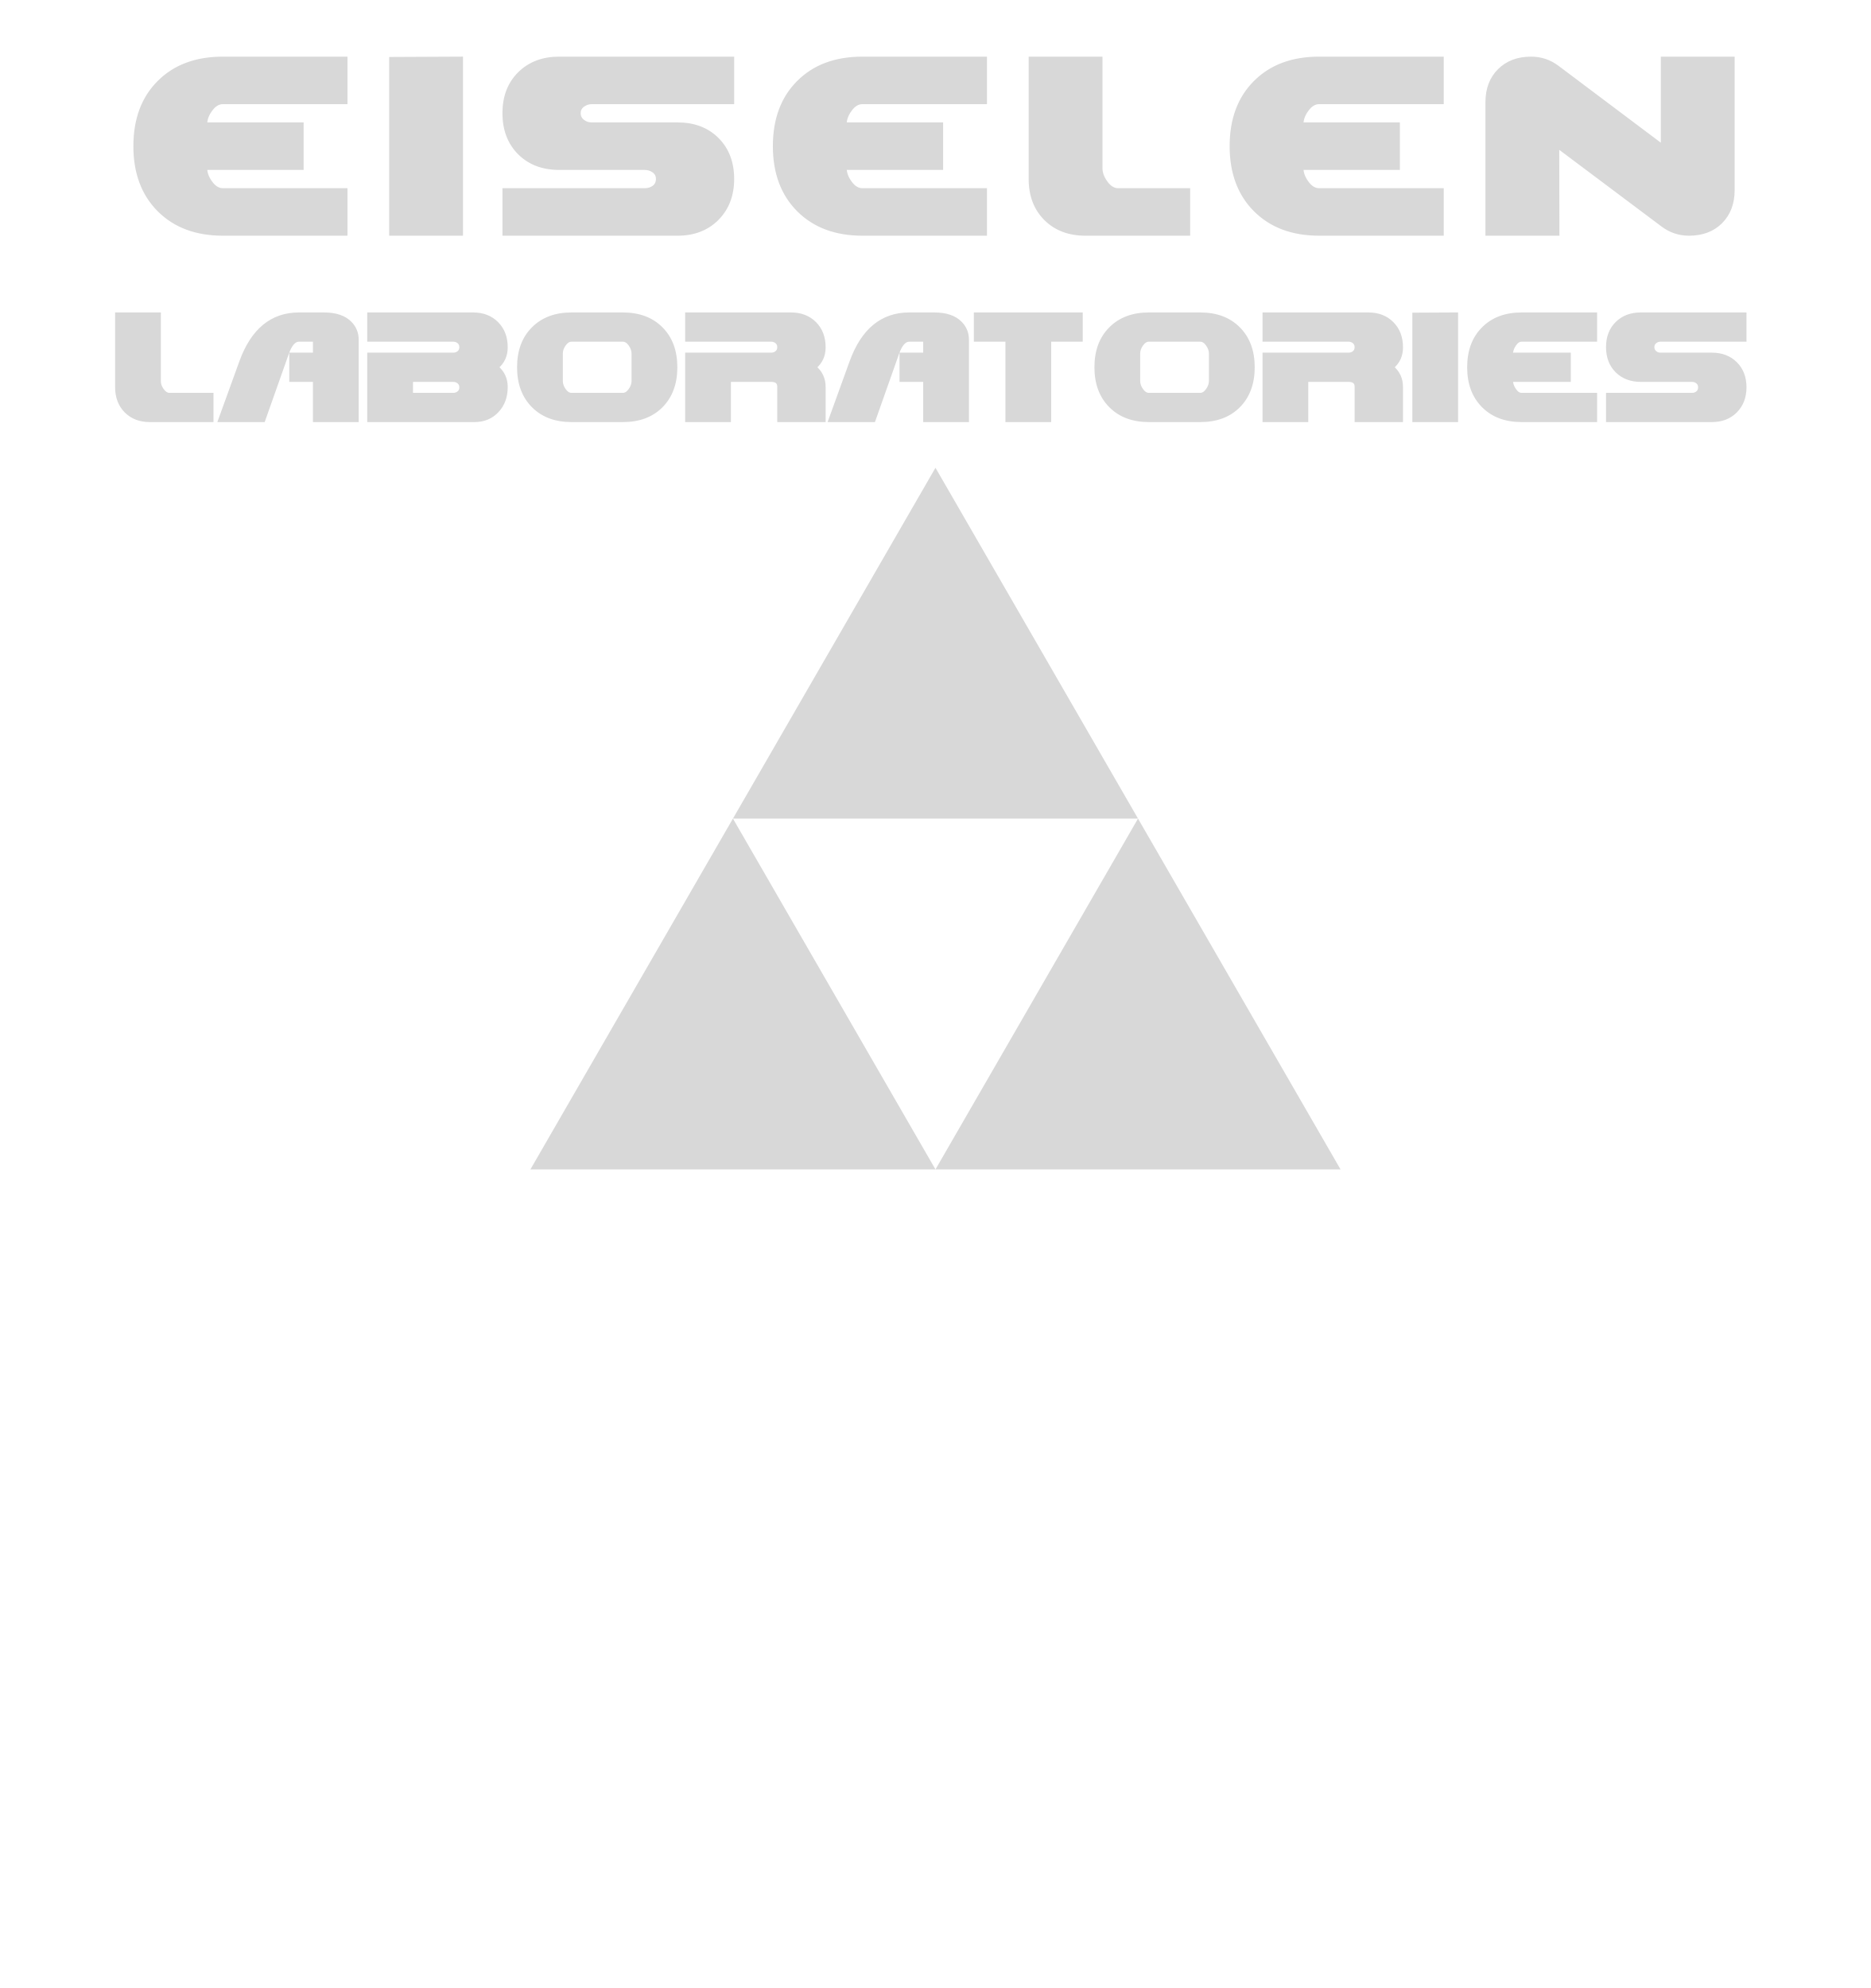
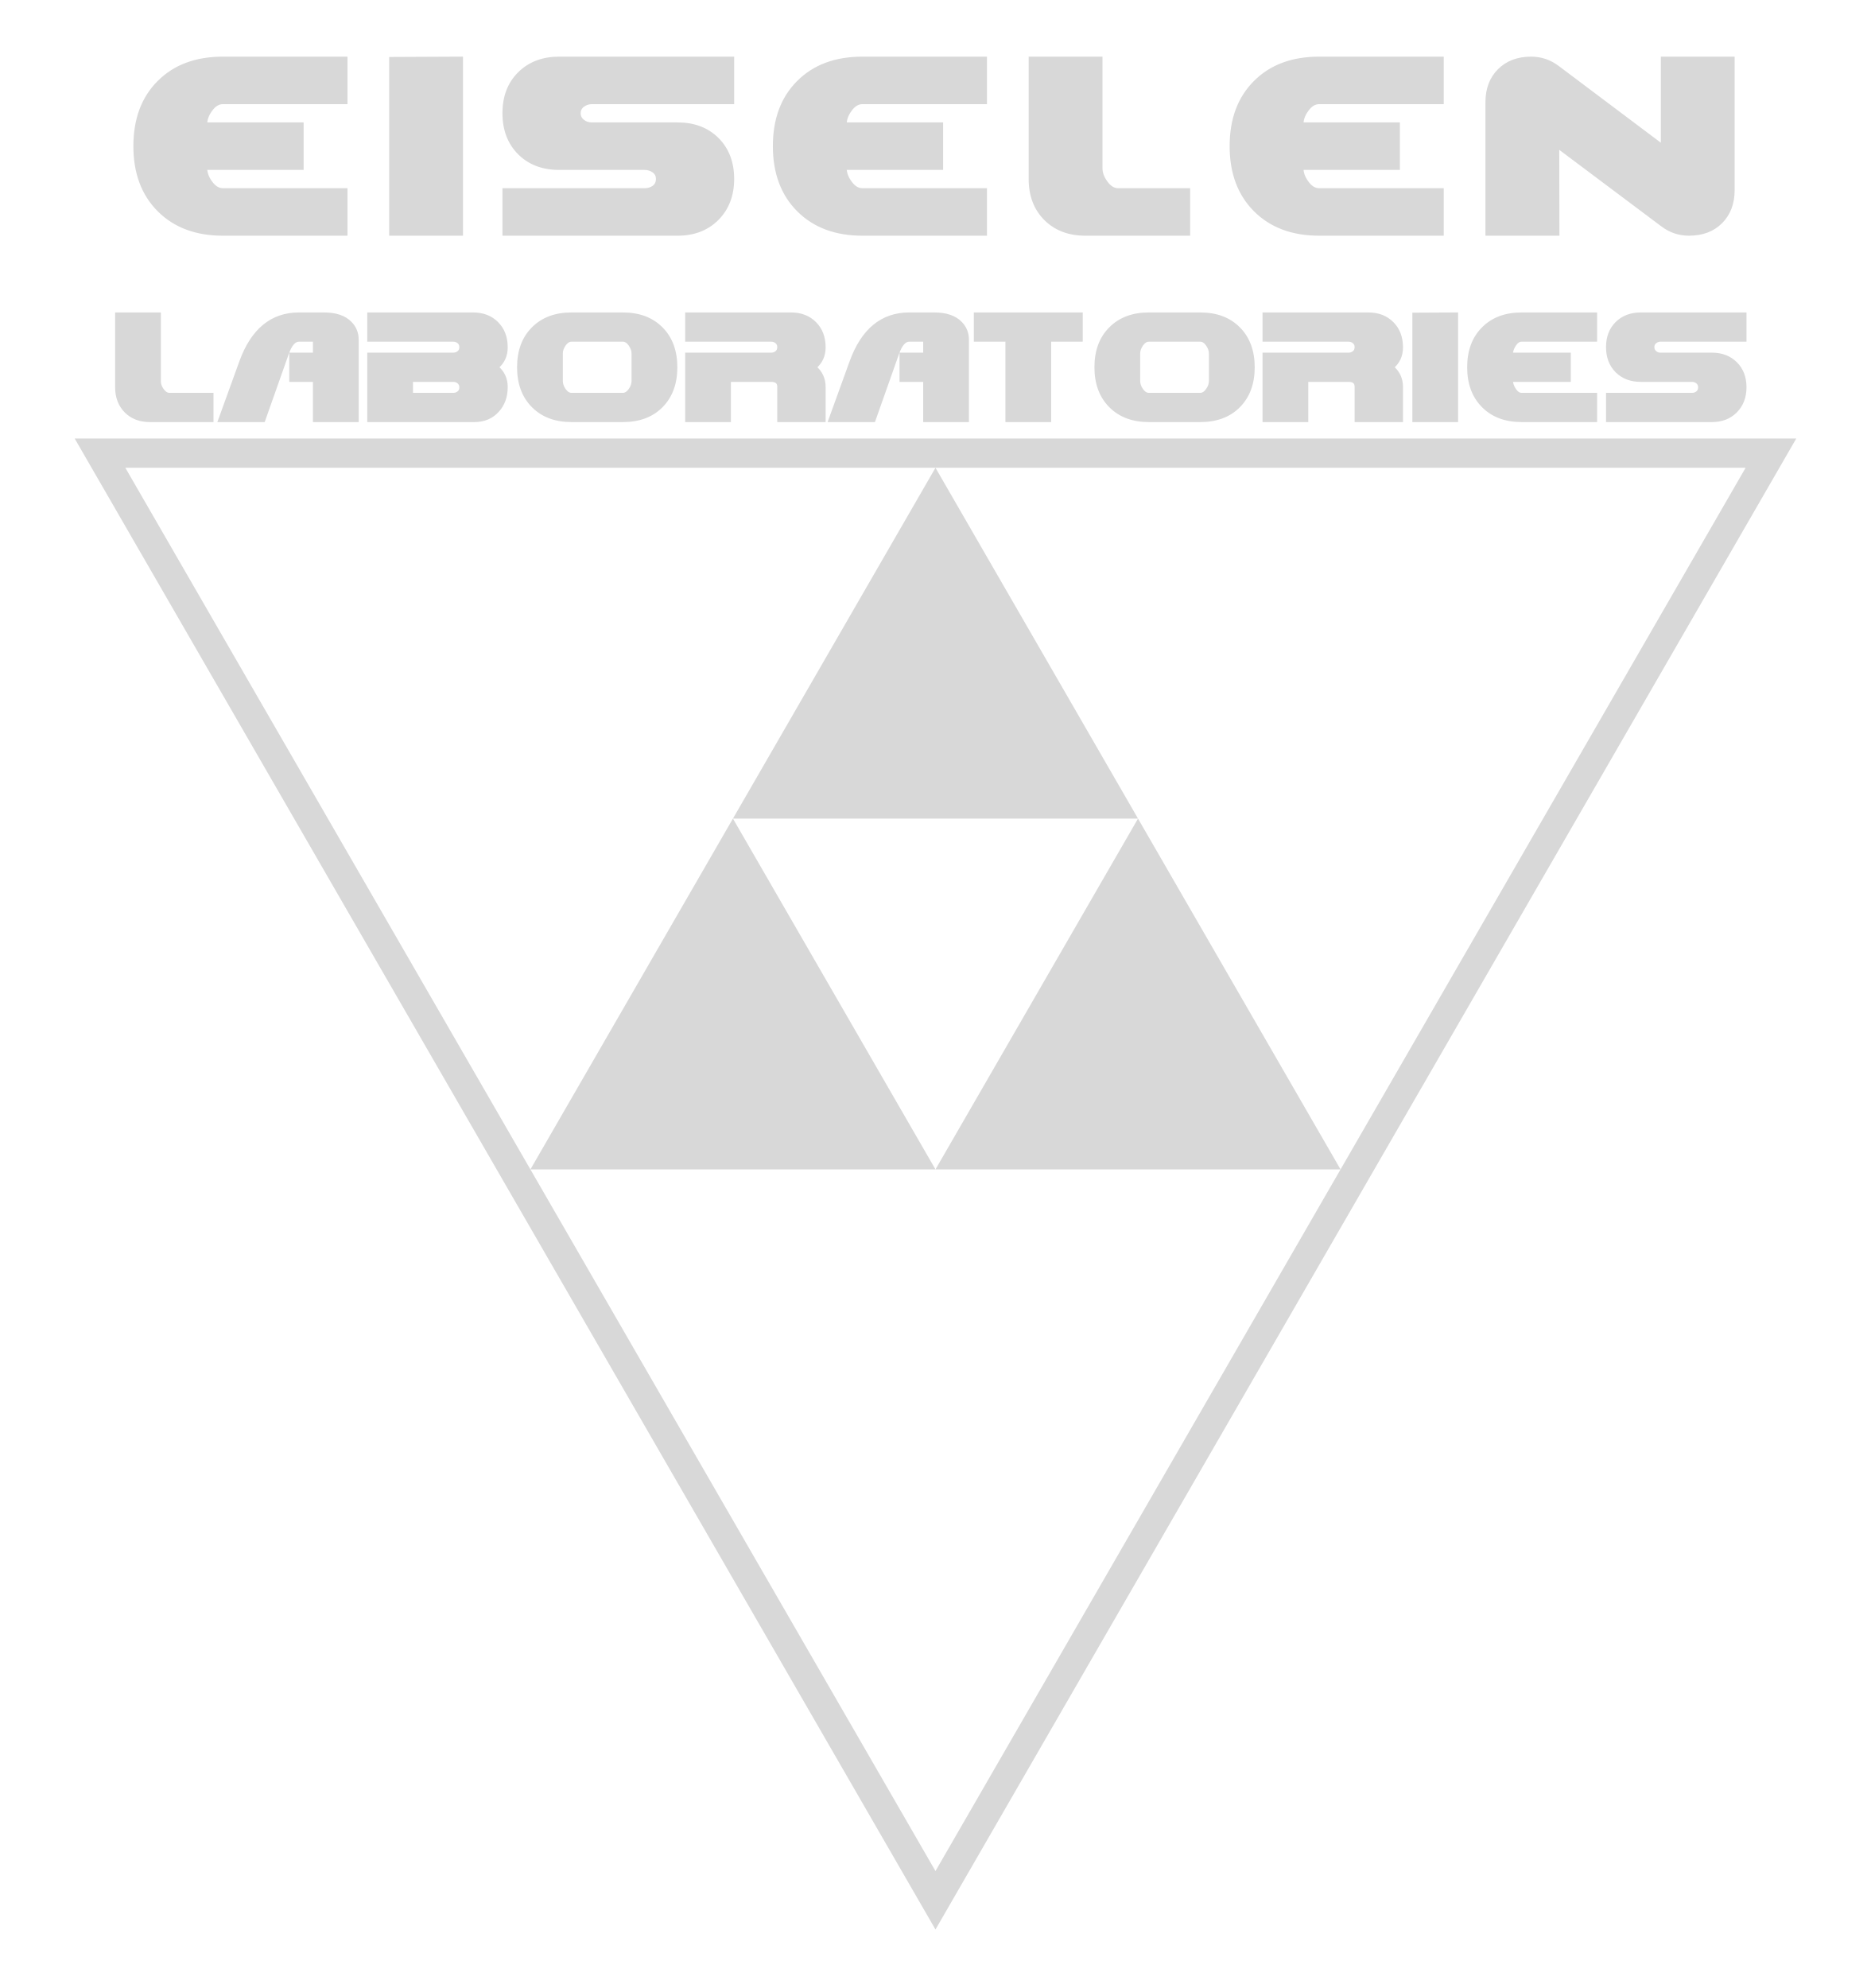
<svg xmlns="http://www.w3.org/2000/svg" version="1.1" baseProfile="full" height="544" width="512">
  <path fill="rgb(216,216,216)" stroke="rgb(216,216,216)" stroke-width="1" d=" M 94.59,64.00 C 94.59,64.00 61.00,64.00 61.00,64.00 53.70,64.00 47.87,61.82 43.52,57.47 39.17,53.12 37.00,47.29 37.00,40.00 37.00,32.68 39.16,26.85 43.50,22.52 47.83,18.17 53.66,16.00 61.00,16.00 61.00,16.00 94.59,16.00 94.59,16.00 94.59,16.00 94.59,28.00 94.59,28.00 94.59,28.00 61.00,28.00 61.00,28.00 59.72,28.00 58.58,28.70 57.59,30.11 56.66,31.39 56.20,32.69 56.20,34.00 56.20,34.00 82.59,34.00 82.59,34.00 82.59,34.00 82.59,46.00 82.59,46.00 82.59,46.00 56.20,46.00 56.20,46.00 56.20,47.31 56.66,48.61 57.59,49.89 58.58,51.30 59.72,52.00 61.00,52.00 61.00,52.00 94.59,52.00 94.59,52.00 94.59,52.00 94.59,64.00 94.59,64.00 Z M 126.20,64.00 C 126.20,64.00 107.00,64.00 107.00,64.00 107.00,64.00 107.00,16.09 107.00,16.09 107.00,16.09 126.20,16.00 126.20,16.00 126.20,16.00 126.20,64.00 126.20,64.00 Z M 200.41,48.97 C 200.41,53.42 199.02,57.04 196.25,59.83 193.48,62.61 189.87,64.00 185.42,64.00 185.42,64.00 138.00,64.00 138.00,64.00 138.00,64.00 138.00,52.00 138.00,52.00 138.00,52.00 176.41,52.00 176.41,52.00 177.39,52.00 178.24,51.74 178.94,51.22 179.64,50.69 180.00,49.94 180.00,48.97 180.00,48.04 179.64,47.32 178.92,46.80 178.20,46.27 177.36,46.00 176.41,46.00 176.41,46.00 153.03,46.00 153.03,46.00 148.54,46.00 144.91,44.62 142.14,41.86 139.38,39.09 138.00,35.46 138.00,30.97 138.00,26.49 139.38,22.88 142.16,20.12 144.93,17.38 148.55,16.00 153.03,16.00 153.03,16.00 200.41,16.00 200.41,16.00 200.41,16.00 200.41,28.00 200.41,28.00 200.41,28.00 162.00,28.00 162.00,28.00 161.07,28.00 160.24,28.27 159.50,28.81 158.77,29.36 158.41,30.07 158.41,30.97 158.41,31.91 158.79,32.66 159.56,33.23 160.23,33.75 161.04,34.00 162.00,34.00 162.00,34.00 185.44,34.00 185.44,34.00 189.91,34.00 193.53,35.38 196.28,38.12 199.03,40.88 200.41,44.49 200.41,48.97 Z M 269.59,64.00 C 269.59,64.00 236.00,64.00 236.00,64.00 228.70,64.00 222.87,61.82 218.52,57.47 214.17,53.12 212.00,47.29 212.00,40.00 212.00,32.68 214.16,26.85 218.50,22.52 222.83,18.17 228.66,16.00 236.00,16.00 236.00,16.00 269.59,16.00 269.59,16.00 269.59,16.00 269.59,28.00 269.59,28.00 269.59,28.00 236.00,28.00 236.00,28.00 234.72,28.00 233.58,28.70 232.59,30.11 231.66,31.39 231.20,32.69 231.20,34.00 231.20,34.00 257.59,34.00 257.59,34.00 257.59,34.00 257.59,46.00 257.59,46.00 257.59,46.00 231.20,46.00 231.20,46.00 231.20,47.31 231.66,48.61 232.59,49.89 233.58,51.30 234.72,52.00 236.00,52.00 236.00,52.00 269.59,52.00 269.59,52.00 269.59,52.00 269.59,64.00 269.59,64.00 Z M 325.20,64.00 C 325.20,64.00 297.03,64.00 297.03,64.00 292.54,64.00 288.91,62.62 286.14,59.86 283.38,57.09 282.00,53.46 282.00,48.97 282.00,48.97 282.00,16.00 282.00,16.00 282.00,16.00 301.20,16.00 301.20,16.00 301.20,16.00 301.20,46.00 301.20,46.00 301.20,47.31 301.66,48.61 302.59,49.89 303.58,51.30 304.72,52.00 306.00,52.00 306.00,52.00 325.20,52.00 325.20,52.00 325.20,52.00 325.20,64.00 325.20,64.00 Z M 394.59,64.00 C 394.59,64.00 361.00,64.00 361.00,64.00 353.70,64.00 347.87,61.82 343.52,57.47 339.17,53.12 337.00,47.29 337.00,40.00 337.00,32.68 339.16,26.85 343.50,22.52 347.83,18.17 353.66,16.00 361.00,16.00 361.00,16.00 394.59,16.00 394.59,16.00 394.59,16.00 394.59,28.00 394.59,28.00 394.59,28.00 361.00,28.00 361.00,28.00 359.72,28.00 358.58,28.70 357.59,30.11 356.66,31.39 356.20,32.69 356.20,34.00 356.20,34.00 382.59,34.00 382.59,34.00 382.59,34.00 382.59,46.00 382.59,46.00 382.59,46.00 356.20,46.00 356.20,46.00 356.20,47.31 356.66,48.61 357.59,49.89 358.58,51.30 359.72,52.00 361.00,52.00 361.00,52.00 394.59,52.00 394.59,52.00 394.59,52.00 394.59,64.00 394.59,64.00 Z M 474.20,52.00 C 474.20,55.62 473.10,58.52 470.91,60.72 468.72,62.91 465.82,64.00 462.20,64.00 459.55,64.00 457.14,63.20 455.00,61.59 455.00,61.59 426.20,40.00 426.20,40.00 426.20,40.00 426.25,64.00 426.25,64.00 426.25,64.00 407.00,64.00 407.00,64.00 407.00,64.00 407.00,28.00 407.00,28.00 407.00,24.39 408.09,21.48 410.28,19.30 412.48,17.10 415.38,16.00 419.00,16.00 421.66,16.00 424.05,16.80 426.20,18.41 426.20,18.41 455.00,40.05 455.00,40.05 455.00,40.05 455.00,16.00 455.00,16.00 455.00,16.00 474.20,16.00 474.20,16.00 474.20,16.00 474.20,52.00 474.20,52.00 Z M 57.92,115.00 C 57.92,115.00 41.02,115.00 41.02,115.00 38.33,115.00 36.15,114.17 34.48,112.50 32.83,110.82 32.00,108.63 32.00,105.92 32.00,105.92 32.00,86.00 32.00,86.00 32.00,86.00 43.52,86.00 43.52,86.00 43.52,86.00 43.52,104.33 43.52,104.33 43.52,105.13 43.79,105.92 44.34,106.70 44.95,107.57 45.63,108.00 46.39,108.00 46.39,108.00 57.92,108.00 57.92,108.00 57.92,108.00 57.92,115.00 57.92,115.00 Z M 97.66,115.00 C 97.66,115.00 86.14,115.00 86.14,115.00 86.14,115.00 86.14,104.00 86.14,104.00 86.14,104.00 79.66,104.00 79.66,104.00 79.66,104.00 79.66,97.00 79.66,97.00 79.66,97.00 86.14,97.00 86.14,97.00 86.14,97.00 86.14,93.00 86.14,93.00 86.14,93.00 81.81,93.00 81.81,93.00 80.51,93.00 79.43,94.23 78.56,96.67 78.56,96.67 72.08,115.00 72.08,115.00 72.08,115.00 60.19,115.00 60.19,115.00 60.19,115.00 65.97,99.05 65.97,99.05 69.12,90.35 74.41,86.00 81.81,86.00 81.81,86.00 88.64,86.00 88.64,86.00 91.87,86.00 94.27,86.81 95.84,88.44 97.05,89.67 97.66,91.19 97.66,93.00 97.66,93.00 97.66,115.00 97.66,115.00 Z M 138.44,105.92 C 138.44,108.55 137.65,110.70 136.08,112.39 134.48,114.13 132.39,115.00 129.80,115.00 129.80,115.00 101.00,115.00 101.00,115.00 101.00,115.00 101.00,97.00 101.00,97.00 101.00,97.00 124.05,97.00 124.05,97.00 124.64,97.00 125.14,96.82 125.56,96.47 125.99,96.12 126.20,95.62 126.20,94.98 126.20,94.37 125.98,93.89 125.55,93.53 125.12,93.18 124.62,93.00 124.05,93.00 124.05,93.00 101.00,93.00 101.00,93.00 101.00,93.00 101.00,86.00 101.00,86.00 101.00,86.00 129.45,86.00 129.45,86.00 132.14,86.00 134.30,86.84 135.95,88.50 137.61,90.16 138.44,92.34 138.44,95.05 138.44,97.31 137.60,99.12 135.94,100.50 137.60,101.88 138.44,103.68 138.44,105.92 Z M 124.05,108.00 C 124.64,108.00 125.14,107.82 125.56,107.47 125.99,107.12 126.20,106.62 126.20,105.98 126.20,105.37 125.98,104.89 125.55,104.53 125.12,104.18 124.62,104.00 124.05,104.00 124.05,104.00 112.52,104.00 112.52,104.00 112.52,104.00 112.52,108.00 112.52,108.00 112.52,108.00 124.05,108.00 124.05,108.00 Z M 184.86,100.50 C 184.86,104.93 183.55,108.45 180.95,111.08 178.35,113.70 174.85,115.00 170.45,115.00 170.45,115.00 156.41,115.00 156.41,115.00 152.02,115.00 148.52,113.69 145.91,111.06 143.30,108.43 142.00,104.91 142.00,100.50 142.00,96.07 143.30,92.55 145.91,89.94 148.51,87.31 152.01,86.00 156.41,86.00 156.41,86.00 170.45,86.00 170.45,86.00 174.85,86.00 178.35,87.31 180.95,89.94 183.55,92.55 184.86,96.07 184.86,100.50 Z M 173.33,104.25 C 173.33,104.25 173.33,96.75 173.33,96.75 173.33,95.93 173.05,95.12 172.50,94.31 171.89,93.44 171.21,93.00 170.45,93.00 170.45,93.00 156.39,93.00 156.39,93.00 155.63,93.00 154.95,93.44 154.34,94.31 153.79,95.12 153.52,95.93 153.52,96.75 153.52,96.75 153.52,104.25 153.52,104.25 153.52,105.07 153.79,105.89 154.34,106.69 154.95,107.56 155.63,108.00 156.39,108.00 156.39,108.00 170.45,108.00 170.45,108.00 171.21,108.00 171.89,107.56 172.50,106.69 173.05,105.89 173.33,105.07 173.33,104.25 Z M 225.44,115.00 C 225.44,115.00 213.20,115.00 213.20,115.00 213.20,115.00 213.20,105.81 213.20,105.81 213.20,104.61 212.48,104.00 211.05,104.00 211.05,104.00 199.52,104.00 199.52,104.00 199.52,104.00 199.52,115.00 199.52,115.00 199.52,115.00 188.00,115.00 188.00,115.00 188.00,115.00 188.00,97.00 188.00,97.00 188.00,97.00 211.05,97.00 211.05,97.00 211.64,97.00 212.14,96.82 212.56,96.47 212.99,96.12 213.20,95.62 213.20,94.98 213.20,94.37 212.98,93.89 212.55,93.53 212.12,93.18 211.62,93.00 211.05,93.00 211.05,93.00 188.00,93.00 188.00,93.00 188.00,93.00 188.00,86.00 188.00,86.00 188.00,86.00 216.45,86.00 216.45,86.00 219.14,86.00 221.30,86.84 222.95,88.50 224.61,90.16 225.44,92.34 225.44,95.05 225.44,97.31 224.60,99.12 222.94,100.50 224.60,101.88 225.44,103.68 225.44,105.92 225.44,105.92 225.44,115.00 225.44,115.00 Z M 264.66,115.00 C 264.66,115.00 253.14,115.00 253.14,115.00 253.14,115.00 253.14,104.00 253.14,104.00 253.14,104.00 246.66,104.00 246.66,104.00 246.66,104.00 246.66,97.00 246.66,97.00 246.66,97.00 253.14,97.00 253.14,97.00 253.14,97.00 253.14,93.00 253.14,93.00 253.14,93.00 248.81,93.00 248.81,93.00 247.51,93.00 246.43,94.23 245.56,96.67 245.56,96.67 239.08,115.00 239.08,115.00 239.08,115.00 227.19,115.00 227.19,115.00 227.19,115.00 232.97,99.05 232.97,99.05 236.12,90.35 241.41,86.00 248.81,86.00 248.81,86.00 255.64,86.00 255.64,86.00 258.87,86.00 261.27,86.81 262.84,88.44 264.05,89.67 264.66,91.19 264.66,93.00 264.66,93.00 264.66,115.00 264.66,115.00 Z M 295.80,93.00 C 295.80,93.00 287.16,93.00 287.16,93.00 287.16,93.00 287.16,115.00 287.16,115.00 287.16,115.00 275.64,115.00 275.64,115.00 275.64,115.00 275.64,93.00 275.64,93.00 275.64,93.00 267.00,93.00 267.00,93.00 267.00,93.00 267.00,86.00 267.00,86.00 267.00,86.00 295.80,86.00 295.80,86.00 295.80,86.00 295.80,93.00 295.80,93.00 Z M 342.86,100.50 C 342.86,104.93 341.55,108.45 338.95,111.08 336.35,113.70 332.85,115.00 328.45,115.00 328.45,115.00 314.41,115.00 314.41,115.00 310.02,115.00 306.52,113.69 303.91,111.06 301.30,108.43 300.00,104.91 300.00,100.50 300.00,96.07 301.30,92.55 303.91,89.94 306.51,87.31 310.01,86.00 314.41,86.00 314.41,86.00 328.45,86.00 328.45,86.00 332.85,86.00 336.35,87.31 338.95,89.94 341.55,92.55 342.86,96.07 342.86,100.50 Z M 331.33,104.25 C 331.33,104.25 331.33,96.75 331.33,96.75 331.33,95.93 331.05,95.12 330.50,94.31 329.89,93.44 329.21,93.00 328.45,93.00 328.45,93.00 314.39,93.00 314.39,93.00 313.63,93.00 312.95,93.44 312.34,94.31 311.79,95.12 311.52,95.93 311.52,96.75 311.52,96.75 311.52,104.25 311.52,104.25 311.52,105.07 311.79,105.89 312.34,106.69 312.95,107.56 313.63,108.00 314.39,108.00 314.39,108.00 328.45,108.00 328.45,108.00 329.21,108.00 329.89,107.56 330.50,106.69 331.05,105.89 331.33,105.07 331.33,104.25 Z M 383.44,115.00 C 383.44,115.00 371.20,115.00 371.20,115.00 371.20,115.00 371.20,105.81 371.20,105.81 371.20,104.61 370.48,104.00 369.05,104.00 369.05,104.00 357.52,104.00 357.52,104.00 357.52,104.00 357.52,115.00 357.52,115.00 357.52,115.00 346.00,115.00 346.00,115.00 346.00,115.00 346.00,97.00 346.00,97.00 346.00,97.00 369.05,97.00 369.05,97.00 369.64,97.00 370.14,96.82 370.56,96.47 370.99,96.12 371.20,95.62 371.20,94.98 371.20,94.37 370.98,93.89 370.55,93.53 370.12,93.18 369.62,93.00 369.05,93.00 369.05,93.00 346.00,93.00 346.00,93.00 346.00,93.00 346.00,86.00 346.00,86.00 346.00,86.00 374.45,86.00 374.45,86.00 377.14,86.00 379.30,86.84 380.95,88.50 382.61,90.16 383.44,92.34 383.44,95.05 383.44,97.31 382.60,99.12 380.94,100.50 382.60,101.88 383.44,103.68 383.44,105.92 383.44,105.92 383.44,115.00 383.44,115.00 Z M 398.52,115.00 C 398.52,115.00 387.00,115.00 387.00,115.00 387.00,115.00 387.00,86.06 387.00,86.06 387.00,86.06 398.52,86.00 398.52,86.00 398.52,86.00 398.52,115.00 398.52,115.00 Z M 436.56,115.00 C 436.56,115.00 416.41,115.00 416.41,115.00 412.02,115.00 408.52,113.69 405.91,111.06 403.30,108.43 402.00,104.91 402.00,100.50 402.00,96.07 403.30,92.55 405.91,89.94 408.51,87.31 412.01,86.00 416.41,86.00 416.41,86.00 436.56,86.00 436.56,86.00 436.56,86.00 436.56,93.00 436.56,93.00 436.56,93.00 416.39,93.00 416.39,93.00 415.63,93.00 414.95,93.47 414.34,94.41 413.79,95.26 413.52,96.12 413.52,97.00 413.52,97.00 429.36,97.00 429.36,97.00 429.36,97.00 429.36,104.00 429.36,104.00 429.36,104.00 413.52,104.00 413.52,104.00 413.52,104.88 413.79,105.74 414.34,106.59 414.95,107.53 415.63,108.00 416.39,108.00 416.39,108.00 436.56,108.00 436.56,108.00 436.56,108.00 436.56,115.00 436.56,115.00 Z M 477.44,105.98 C 477.44,108.65 476.60,110.82 474.94,112.50 473.28,114.17 471.12,115.00 468.45,115.00 468.45,115.00 440.00,115.00 440.00,115.00 440.00,115.00 440.00,108.00 440.00,108.00 440.00,108.00 463.05,108.00 463.05,108.00 463.64,108.00 464.14,107.82 464.56,107.47 464.99,107.12 465.20,106.62 465.20,105.98 465.20,105.37 464.98,104.89 464.55,104.53 464.12,104.18 463.62,104.00 463.05,104.00 463.05,104.00 449.02,104.00 449.02,104.00 446.33,104.00 444.15,103.17 442.48,101.52 440.83,99.85 440.00,97.67 440.00,94.98 440.00,92.30 440.83,90.13 442.48,88.48 444.15,86.83 446.33,86.00 449.02,86.00 449.02,86.00 477.44,86.00 477.44,86.00 477.44,86.00 477.44,93.00 477.44,93.00 477.44,93.00 454.39,93.00 454.39,93.00 453.84,93.00 453.34,93.18 452.89,93.55 452.45,93.91 452.23,94.39 452.23,94.98 452.23,95.60 452.46,96.10 452.92,96.48 453.33,96.83 453.82,97.00 454.39,97.00 454.39,97.00 468.45,97.00 468.45,97.00 471.14,97.00 473.30,97.83 474.95,99.48 476.61,101.13 477.44,103.30 477.44,105.98 Z" />
-   <polygon points="27.369,124 484.631,124 256,520" style="fill:darkgray;fill-opacity:0;rgb(216,216,216);stroke-width:8" />
+   <polygon points="27.369,124 484.631,124 256,520" style="fill:darkgray;fill-opacity:0;stroke:rgb(216,216,216);stroke-width:8" />
  <polygon points="311.426,224  200.574,224  256,128" style="fill:rgb(216,216,216);stroke:rgb(60,60,60);stroke-width:0" />
  <polygon points="256,320  145.149,320  200.574,224" style="fill:rgb(216,216,216);stroke:rgb(60,60,60);stroke-width:0" />
  <polygon points="366.851,320  256,320  311.426,224" style="fill:rgb(216,216,216);stroke:rgb(60,60,60);stroke-width:0" />
</svg>
